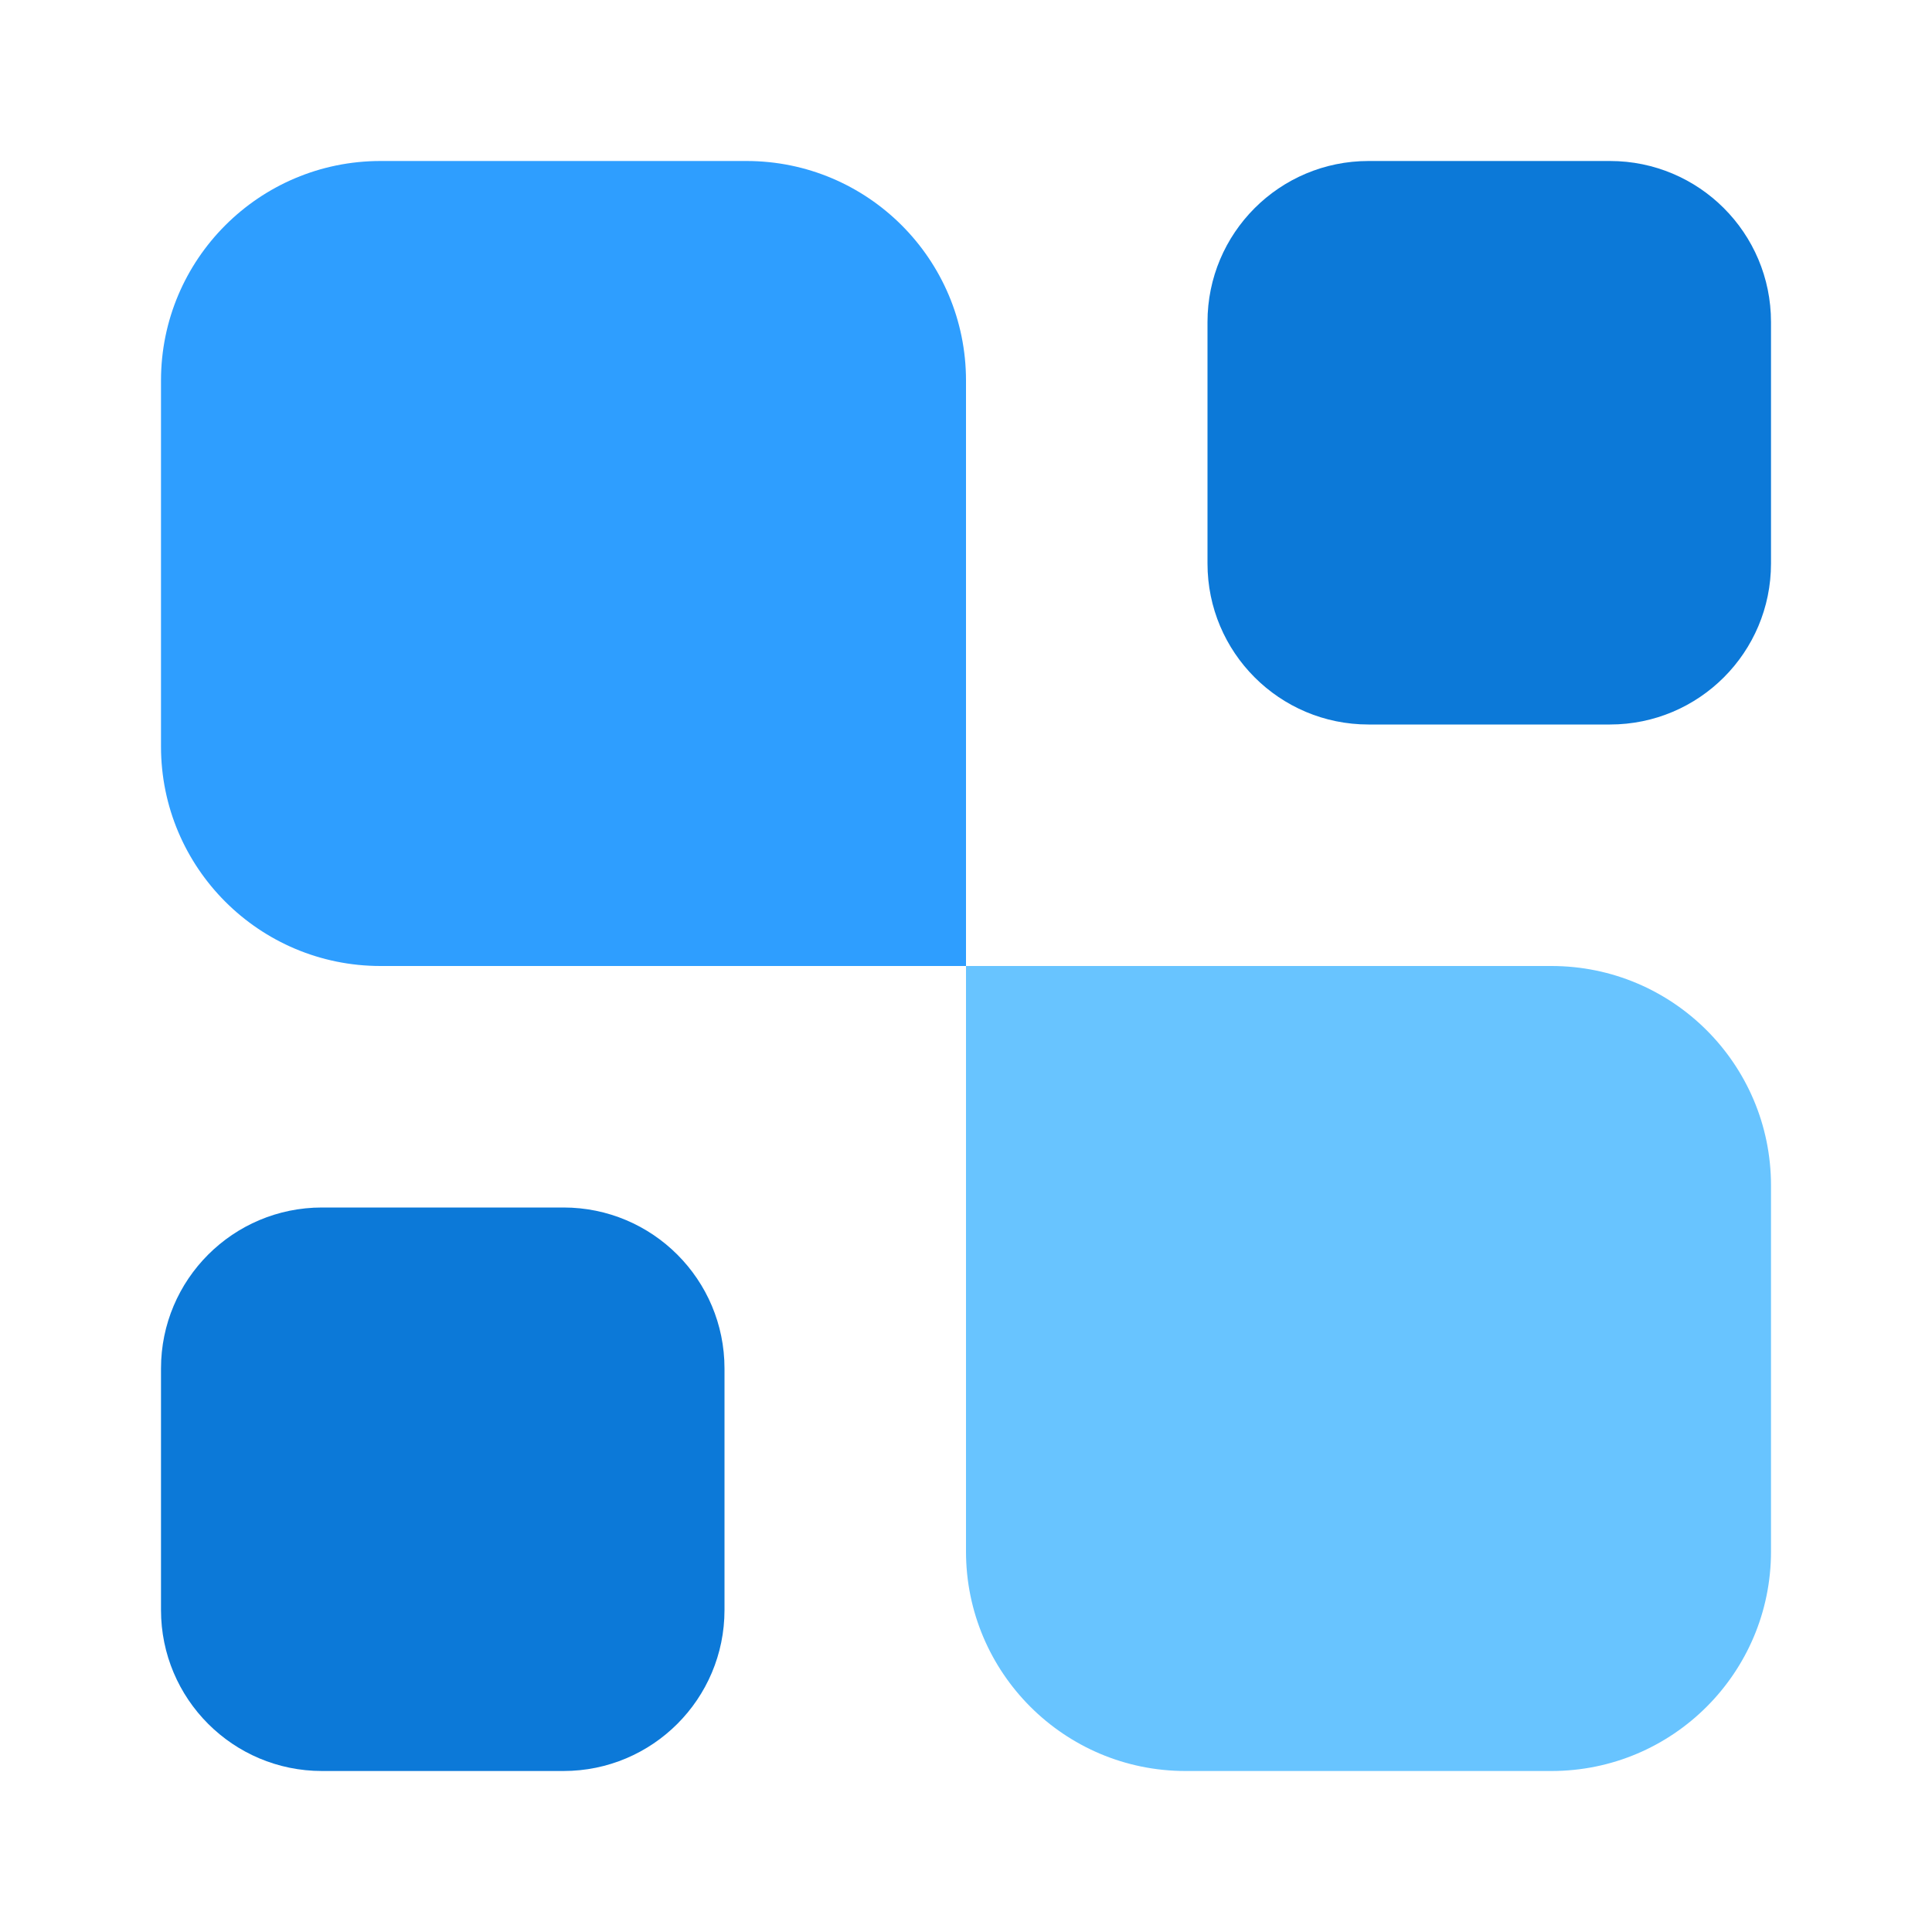
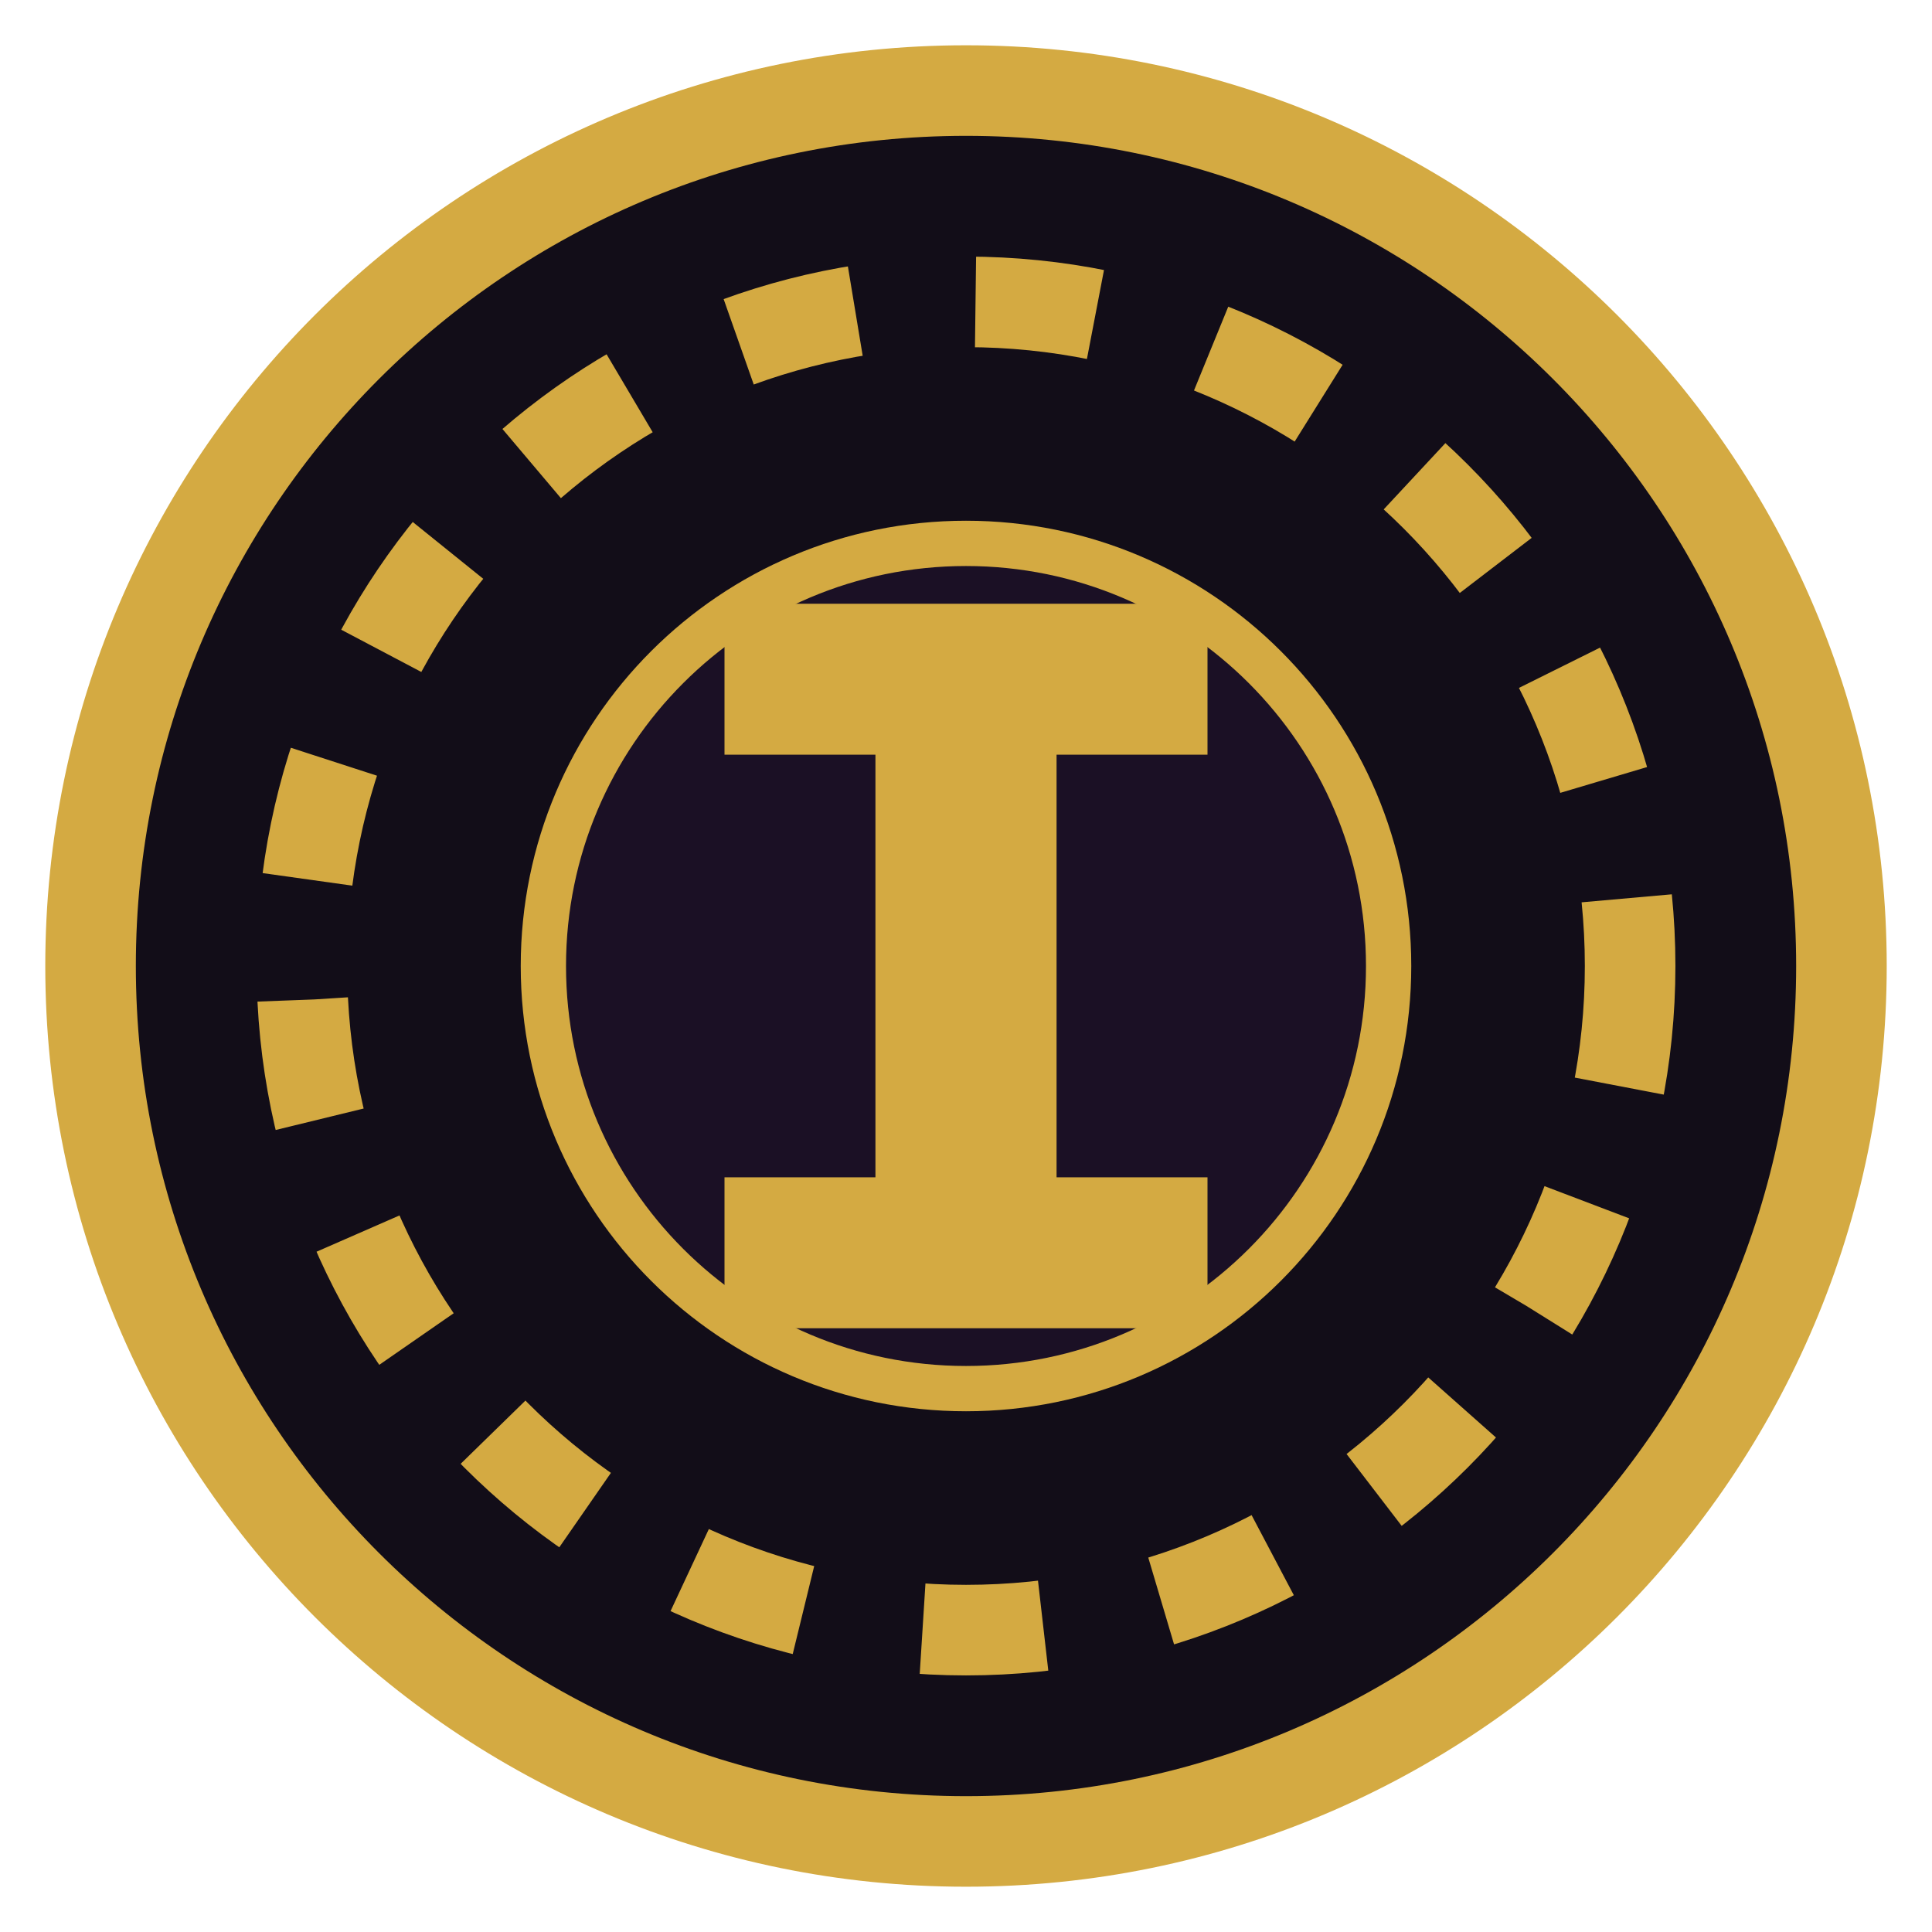
- <svg xmlns="http://www.w3.org/2000/svg" width="24" height="24" viewBox="0 0 24 24" fill="none">
-   <path d="M22 19.273C22 20.779 20.779 22 19.273 22H14.727C13.221 22 12 20.779 12 19.273V12H19.273C20.779 12 22 13.221 22 14.727V19.273Z" fill="#68C4FF" />
-   <path d="M20 2C21.105 2 22 2.895 22 4V7C22 8.105 21.105 9 20 9H17C15.895 9 15 8.105 15 7V4C15 2.895 15.895 2 17 2H20Z" fill="#0C79D8" />
-   <path d="M7 15C8.105 15 9 15.895 9 17V20C9 21.105 8.105 22 7 22H4C2.895 22 2 21.105 2 20V17C2 15.895 2.895 15 4 15H7Z" fill="#0C79D8" />
-   <path d="M12 12H4.727C3.221 12 2 10.779 2 9.273V4.727C2 3.221 3.221 2 4.727 2H9.273C10.779 2 12 3.221 12 4.727V12Z" fill="#2E9EFF" />
+ <svg xmlns="http://www.w3.org/2000/svg" viewBox="0 0 64 64">
+   <circle cx="32" cy="32" r="29" fill="#120d18" stroke="#d4aa42" stroke-width="3" />
+   <circle cx="32" cy="32" r="22" fill="none" stroke="#d4aa42" stroke-width="3" stroke-dasharray="4 4" />
+   <circle cx="32" cy="32" r="14" fill="#1b1025" stroke="#d4aa42" stroke-width="1.5" />
+   <path fill="#d4aa42" d="M24 20h16v5h-5v14h5v5H24v-5h5V25h-5z" />
</svg>
